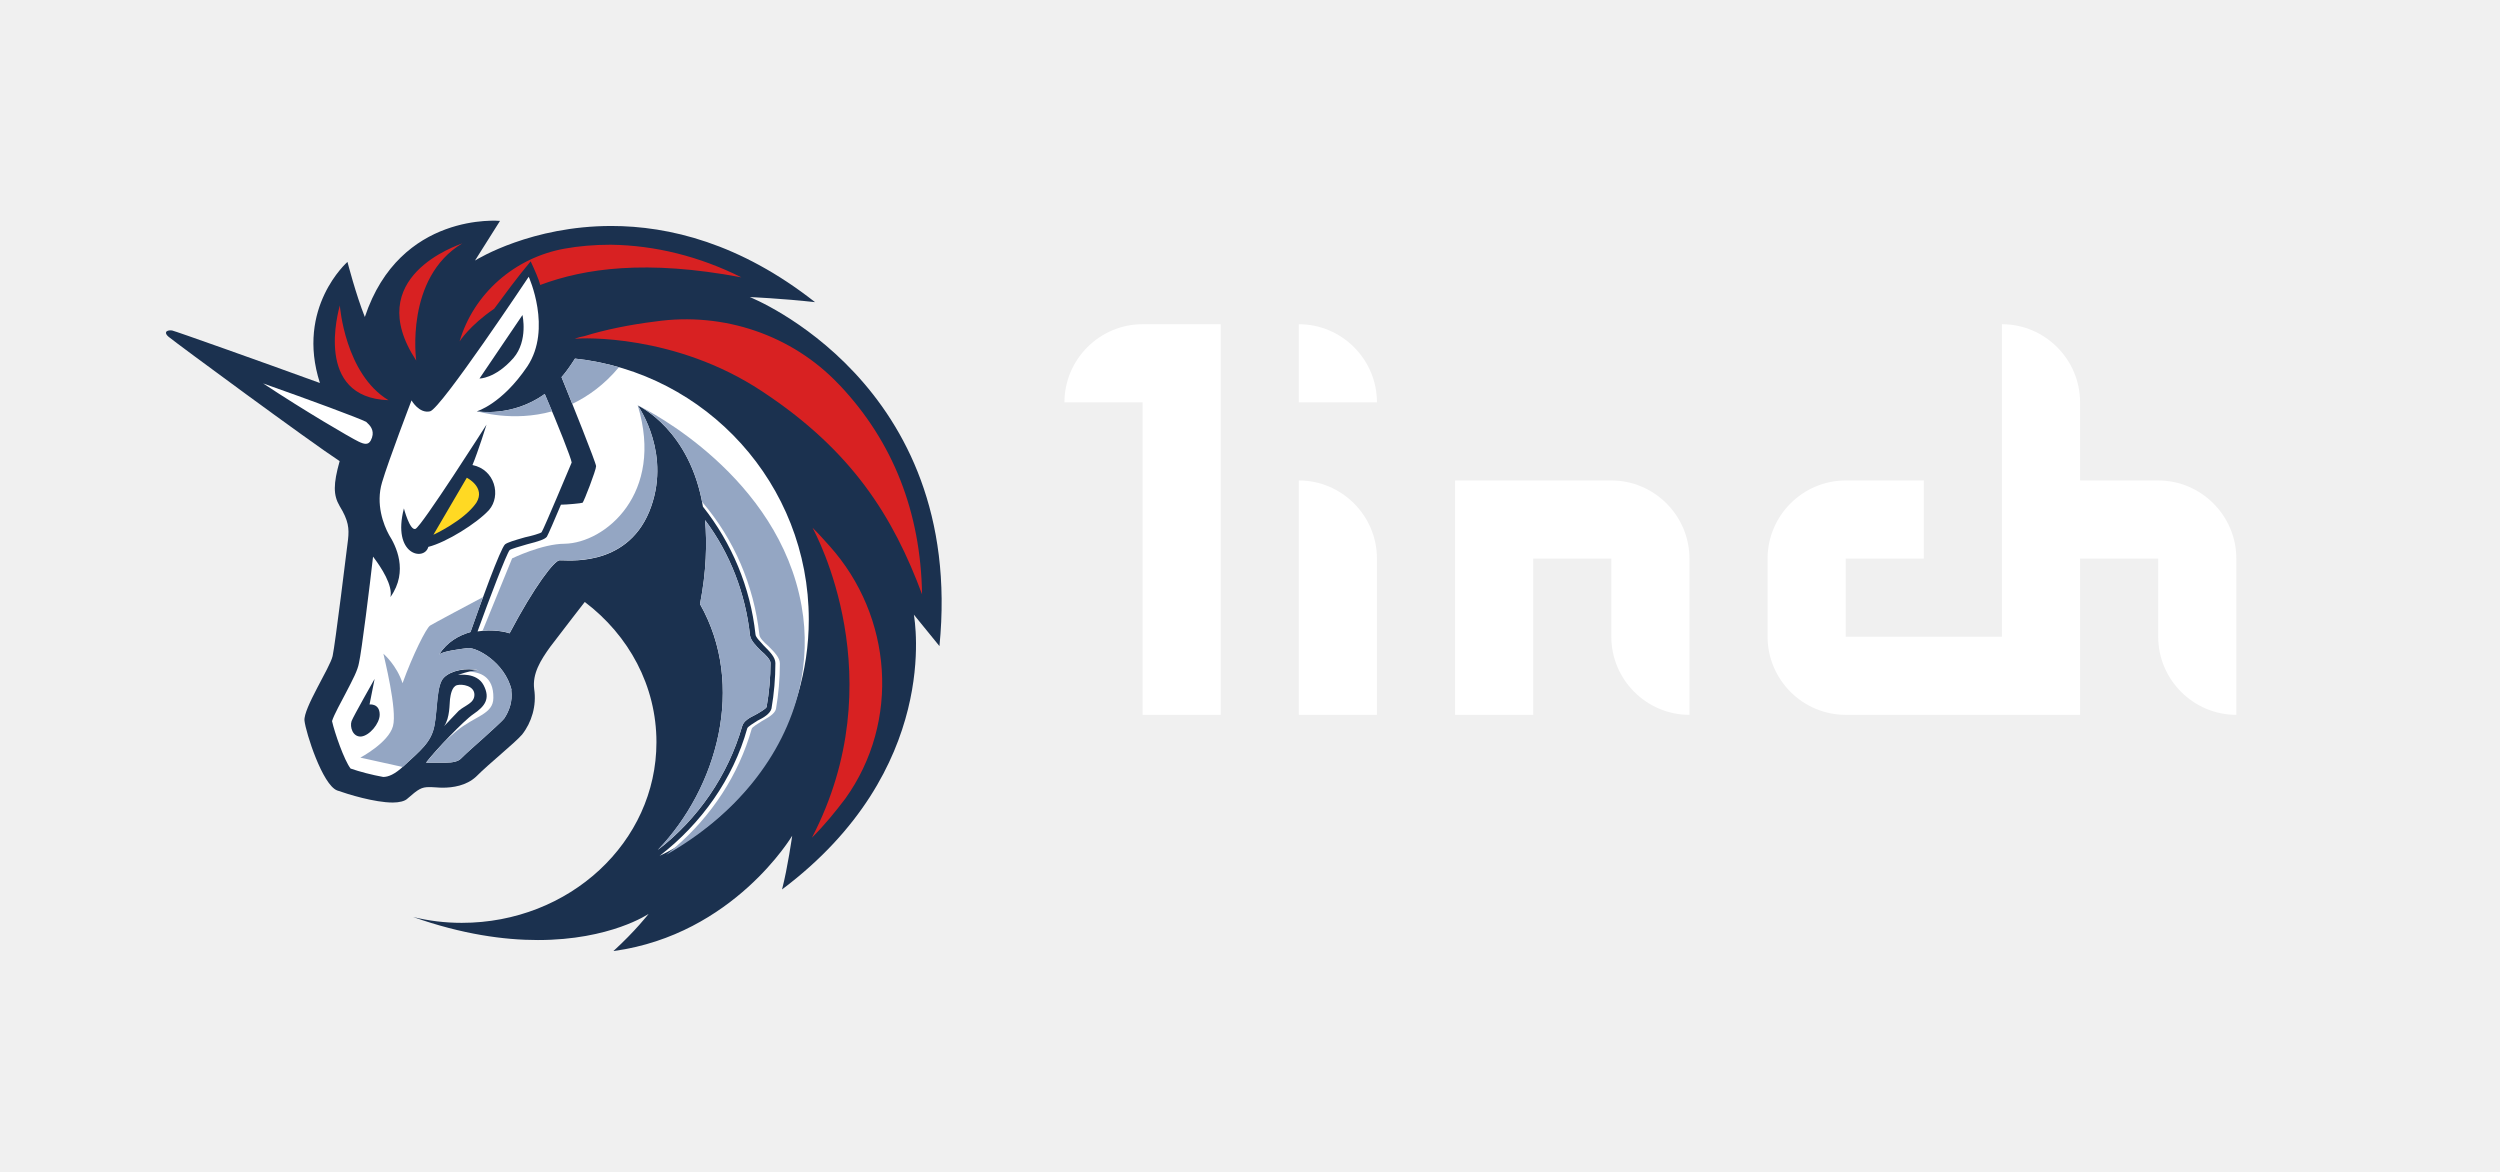
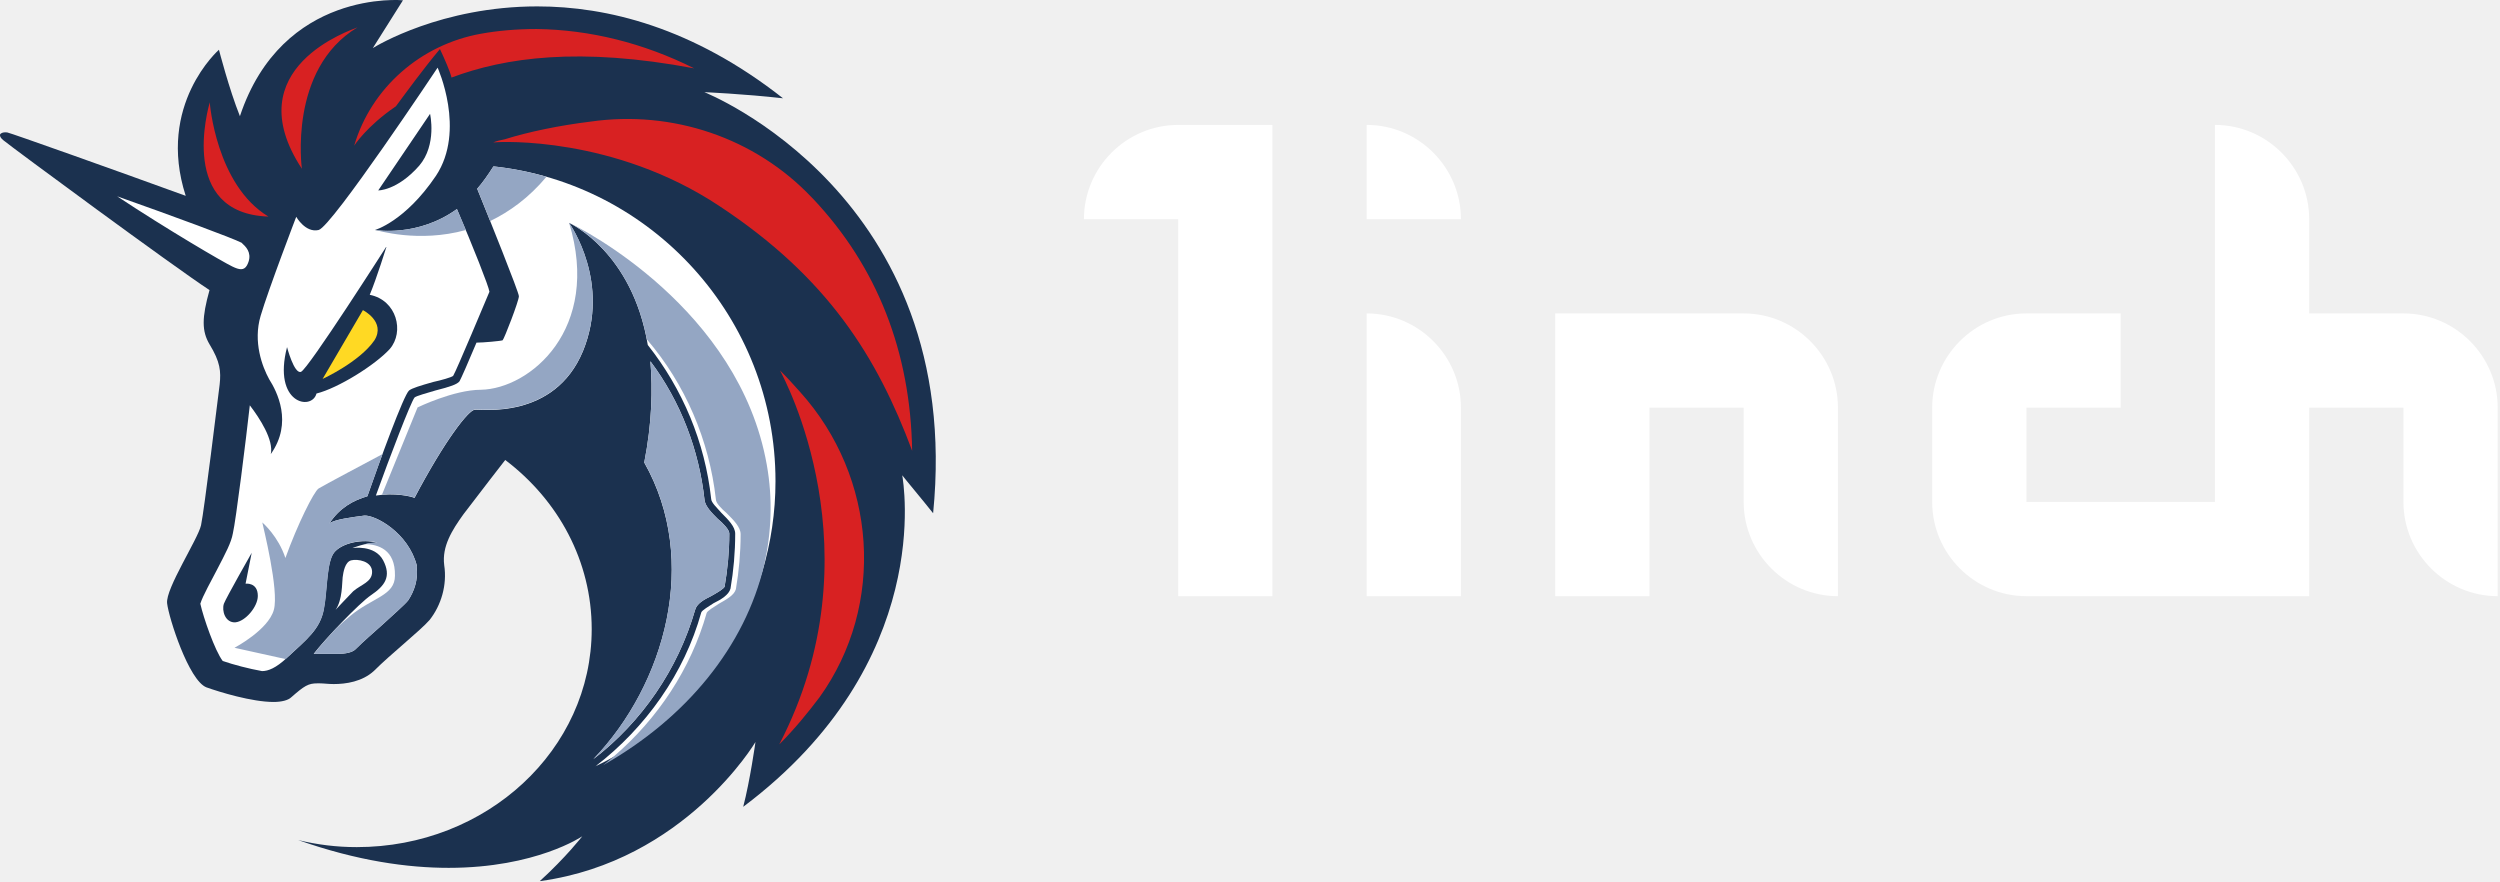
- <svg xmlns="http://www.w3.org/2000/svg" version="1.1" id="Слой_1" x="0" y="0" viewBox="0 0 1280 600" xml:space="preserve">
-   <style>.st0{fill:#fff}.st2{fill:#94a6c3}</style>
-   <path class="st0" d="M545 206h40v160h40V166h-40c-22 0-40 18-40 40m120 40v120h40v-80c0-22-18-40-40-40m160 0h-80v120h40v-80h40v40c0 22 18 40 40 40v-80c0-22-18-40-40-40m280 0h-40v-40c0-22-18-40-40-40v160h-80v-40h40v-40h-40c-22 0-40 18-40 40v40c0 22 18 40 40 40h120v-80h40v40c0 22 18 40 40 40v-80c0-22-18-40-40-40m-440-80v40h40c0-22-18-40-40-40" />
-   <path d="M383.9 152.1s16.4.7 33.4 2.6c-38.4-30.2-74.8-39-104.3-39-40.7 0-68.2 16.7-69.8 17.7l12.8-20.3s-51.2-4.9-69.2 49.2c-4.6-11.5-8.9-28.2-8.9-28.2s-26.6 23.3-14.1 62c-30.5-11.1-74.1-26.6-75.7-26.9-2.3-.3-3 .7-3 .7s-.7 1 1.3 2.6c3.6 3 72.5 53.8 87.5 63.6-3.3 11.8-3.3 17.4 0 23 4.6 7.5 4.9 11.5 4.3 17.1-.7 5.6-6.6 53.8-7.9 59.7s-15.1 26.9-14.4 33.1 9.2 32.8 16.7 35.7c5.6 2 19.3 6.2 28.5 6.2 3.3 0 6.2-.7 7.5-2 5.6-4.9 7.2-5.9 11.1-5.9h1c1.6 0 3.6.3 5.9.3 5.2 0 12.1-1 17.1-5.6 7.2-7.2 19.7-17.1 23.6-21.6 4.9-6.2 7.5-14.8 6.2-23.3-1-7.9 3.3-14.8 8.2-21.6 6.2-8.2 17.7-23 17.7-23 22.6 17.1 36.7 43 36.7 71.8 0 51.2-44.6 92.5-99.7 92.5-8.5 0-16.7-1-24.9-3 25.2 8.9 46.6 11.8 63.9 11.8 37.1 0 56.7-13.4 56.7-13.4s-6.9 8.9-18 19h.3c61.3-8.5 91.2-59 91.2-59s-2.3 16.4-5.2 27.5c81.6-61.3 67.9-138 67.5-140.7.7 1 8.9 10.8 13.1 16.1 13.4-135.1-97.1-178.7-97.1-178.7" style="fill:#1b314f" />
-   <path class="st0" d="M380 371.8c.7-2.6 3.6-4.3 6.9-5.9 2.3-1.3 5.2-3 5.6-3.9 1.3-7.5 2-15.1 2-22.6 0-1.6-2.6-4.3-4.9-6.2-2.6-2.6-5.2-5.2-5.6-7.9-2.3-21.3-10.2-42-23-59 1 11.8.7 26.2-2.6 43 23.6 41.6 8.9 94.1-21.6 125.9 20.5-15.8 35.9-38.1 43.2-63.4m-118.1-18.7c-3.6-14.1-17.7-21.6-22.3-21.3-5.2.7-12.5 1.6-14.8 3.3 4.3-6.6 10.2-9.8 16.1-11.5 4.9-14.1 15.4-43 17.7-44.9 1.3-1 4.6-2 10.2-3.6 3.3-.7 7.9-2 8.5-2.6 1.3-2 14.4-33.4 15.4-35.7-.3-2.3-6.9-19-13.8-35.1-16.7 12.1-34.8 8.9-34.8 8.9s12.8-3.6 25.9-23c12.8-19.3.7-45.9.7-45.9s-44.9 67.5-50.5 68.9c-5.6 1.3-9.5-5.6-9.5-5.6s-11.8 30.8-15.1 42c-3.3 11.1.7 21.6 3.6 26.9 3.3 5.2 10.2 18.4.7 31.8 1.3-5.9-4.6-15.1-8.9-20.7-1.6 14.4-5.9 48.9-7.2 54.4-.7 3.9-3 8.2-6.9 15.7-2 3.9-5.9 10.8-6.9 14.1 1.3 5.9 6.2 20 9.5 24.3 4.6 1.6 11.1 3.3 16.7 4.3 2.6 0 5.9-1.3 10.5-5.6 8.5-7.9 14.1-12.1 15.7-20.7 1.6-8.2 1-21 4.9-24.6 3.6-3.6 11.5-5.2 17.7-3.6-4.9 0-10.5 2.3-10.5 2.3s9.5-1.6 13.1 5.2c3.6 6.9.7 10.8-5.2 14.8-4.9 3.3-19.3 18.4-24.3 24.9h9.9c3.9 0 6.6-.7 7.9-2 3.3-3.3 7.5-6.9 11.5-10.5 3.9-3.6 9.5-8.5 10.8-10.2 2.6-3.9 4.3-8.9 3.6-14.1v-.6zm-16.4-159.3 22-32.5s3 13.1-4.6 22c-9.5 10.8-17.7 10.5-17.4 10.5m-60.6 183.3c-4.3.3-5.9-4.9-4.9-7.9 1-2.6 11.8-21.6 11.8-21.6l-2.6 13.1s5.2-.7 5.2 5.2c0 4.6-5.3 10.8-9.5 11.2m34.4-97.1c-2 7.5-18.7 4.3-12.5-19.7 0 0 3 11.5 5.9 10.5 3-1 36.4-53.4 36.4-53.4s-4.3 13.8-7.2 20.7c11.5 2.3 14.8 15.7 8.5 23-6.2 6.8-21.9 16.6-31.1 18.9" />
-   <path class="st0" d="M294.4 183.6c-2.3 3.6-4.6 6.9-6.9 9.5 4.9 12.1 17.7 43.9 17.7 45.6 0 2-6.2 18-6.9 18.7-.7.3-8.2 1-11.1 1-3.3 7.9-6.6 15.4-7.2 16.4-1 1.3-3.9 2.3-10.2 3.9-3.3 1-8.2 2.3-8.9 3-1.6 2-10.5 25.2-16.4 41.6 7.9-1.3 14.8.3 16.4 1 12.8-24.3 23-37.4 25.6-37.4 2.6-.3 33.8 4.3 45.9-24.9 11.8-28.9-5.2-53.4-5.9-54.4.7.3 26.9 12.5 33.4 51.8 14.8 18.7 24.3 41.3 26.9 65.3 0 1.6 2.6 3.9 4.3 5.9 3 3 5.9 5.9 5.9 8.9 0 7.9-.7 15.7-2 23.3-.7 2.6-3.9 4.6-7.2 6.2-2 1.3-4.9 3-5.2 3.9-7.2 25.9-23.6 48.9-44.9 65.3 45.2-21.6 76.4-67.9 76.4-121 0-69.3-52.5-126.4-119.7-133.6m-51.5 172.1c0-4.6-6.2-5.6-8.9-4.9-2.6.7-3.3 4.9-3.6 7.2s0 9.5-3 13.8c.7-.7 5.2-5.6 7.5-7.9 3.4-2.9 8-3.9 8-8.2m-53.1-130.1c2.3-4.3.3-7.2-1.6-8.9l-.7-.7c-3.9-2-28.5-11.1-52.8-19.7 21.3 14.1 44.9 27.9 48.9 29.8 2.9 1.4 4.9 1.8 6.2-.5" />
-   <path class="st2" d="M282.7 210.6c-1.2-2.9-2.5-5.9-3.8-8.9-16.3 11.8-33.8 9-34.7 8.9.9.1 18.3 5.6 38.5 0m34.2-22.6c-7.3-2.1-14.8-3.6-22.5-4.4-2.3 3.6-4.6 6.9-6.9 9.5 1.4 3.4 3.4 8.3 5.5 13.7 8.1-3.9 16.4-9.8 23.9-18.8m-55 165.1c-3.6-14.1-17.7-21.6-22.3-21.3-5.2.7-12.5 1.6-14.8 3.3 4.3-6.6 10.2-9.8 16.1-11.5 1.7-4.8 4-11.3 6.4-17.9-5.6 3-25.4 13.5-27.1 14.6-2 1.3-8.9 15.1-14.1 29.5-3-9.2-9.5-14.8-9.8-15.1.3 1.6 7.2 28.9 4.9 37.1-2.3 8.5-16.7 16.1-16.7 16.1l21.7 4.8.6-.6c8.5-7.9 14.1-12.1 15.7-20.7 1.6-8.2 1-21 4.9-24.6 3.6-3.6 11.5-5.2 17.7-3.6-1.8 0-3.6.3-5.3.7 5.6.1 13 2.2 12.8 13.4 0 8.5-9.5 9.2-19 17.1-1.9 1.6-4 3.4-6.1 5.4-3.8 4.1-7.3 8.1-9.3 10.7h9.8c3.9 0 6.6-.7 7.9-2 3.3-3.3 7.5-6.9 11.5-10.5 3.9-3.6 9.5-8.5 10.8-10.2 2.6-3.9 4.3-8.9 3.6-14.1v-.6z" />
-   <path class="st2" d="M289.1 278.4c-11.5 0-26.9 7.5-26.9 7.5l-15.1 37c6.7-.6 12.3.7 13.8 1.3 12.8-24.3 23-37.4 25.6-37.4 2.6-.3 33.8 4.3 45.9-24.9 11.8-28.9-5.2-53.4-5.9-54.4 13.8 45.3-16.7 70.5-37.4 70.9m90.9 93.4c.7-2.6 3.6-4.3 6.9-5.9 2.3-1.3 5.2-3 5.6-3.9 1.3-7.5 2-15.1 2-22.6 0-1.6-2.6-4.3-4.9-6.2-2.6-2.6-5.2-5.3-5.6-7.9-2.3-21.3-10.2-42-23-59 1 11.8.7 26.2-2.6 42.9 23.6 41.6 8.9 94.1-21.6 125.9 20.5-15.7 35.9-38 43.2-63.3" />
-   <path class="st2" d="M410.4 310.2c-11.7-66.2-78.7-100.3-83.8-102.6 2.1 1 25.9 13.1 32.9 49.4 16.3 19 26.5 42.8 29.3 67.9 0 1.6 2.3 3.9 4.6 5.9 3 3 5.9 5.9 5.9 8.9 0 7.9-.7 15.7-2 23.3-.7 2.6-3.9 4.3-7.2 6.2-2 1.3-4.9 3-5.2 3.9-6.7 23.7-20.7 44.8-39.3 60.8-1.5 1.3-3 2.5-4.6 3.8 35.3-20 60.2-50.4 68.3-85 3.1-13.7 3.7-28 1.1-42.5" />
-   <path d="m221.9 273.8 17.1-29.2s9.8 4.9 4.9 12.8c-6.3 9.2-22 16.4-22 16.4" style="fill:#ffd923" />
-   <path d="M416 270.2c1.6 3 42 77.4-.3 158.7 6.6-6.6 12.1-13.4 17.1-20 28.2-39.3 24.3-93.4-8.2-129.5-2.7-3-5.6-6.3-8.6-9.2m56.1 34.1c-.7-42-14.8-78-42-106.9l-.7-.7c-23.9-25.2-59-37.1-93.8-32.1-13.1 1.6-26.2 4.3-36.4 7.5-1.6.3-3.3.7-4.9 1.3h.7c2.6-.3 50.5-2.6 95.1 26.9 46.3 30.5 67.2 64.3 82 104M379.6 142c-21.6-10.8-44.3-16.4-66.9-16.7-8.5 0-16.4.7-23.6 2-25.6 4.6-46.6 23-53.8 47.5 0 0 5.2-8.2 17.7-16.7 4.6-6.2 11.8-16.1 18.7-24.3 2 4.3 4.3 9.5 4.9 12.1 22.7-8.5 54.2-13.1 103-3.9M174 156.4c-.7 2.6-13.4 47.2 24.9 48.5-22.2-13.4-24.9-48.2-24.9-48.5m62.7-31.8c-2.3 1-51.8 17.1-23.6 60 0 0-5.9-42.3 23.6-60" style="fill:#d82122" />
+ <svg xmlns="http://www.w3.org/2000/svg" viewBox="0 0 1061 374" fill="none">
+   <path d="M460.019 93.015h40v160h40v-200h-40c-22 0-40 18-40 40m120 40v120h40v-80c0-22-18-40-40-40m160 0h-80v120h40v-80h40v40c0 22 18 40 40 40v-80c0-22-18-40-40-40m280.001 0h-40.001v-40c0-22-18-40-40-40v160h-80v-40h40v-40h-40c-22 0-40 18-40 40v40c0 22 18 40 40 40h120v-80h40.001v40c0 22 18 40 40 40v-80c0-22-18-40-40-40m-440.001-80v40h40c0-22-18-40-40-40" fill="#fff" />
+   <path d="M298.919 39.115s16.4.7 33.4 2.6c-38.4-30.2-74.8-39-104.3-39-40.7 0-68.2 16.7-69.8 17.7l12.8-20.3s-51.2-4.9-69.2 49.2c-4.6-11.5-8.9-28.2-8.9-28.2s-26.6 23.3-14.1 62c-30.5-11.1-74.1-26.6-75.7-26.9-2.3-.3-3 .7-3 .7s-.7 1 1.3 2.6c3.6 3 72.5 53.8 87.5 63.6-3.3 11.8-3.3 17.4 0 23 4.6 7.5 4.9 11.5 4.3 17.1-.7 5.6-6.6 53.8-7.9 59.7s-15.1 26.9-14.4 33.1 9.2 32.8 16.7 35.7c5.6 2 19.3 6.2 28.5 6.2 3.3 0 6.2-.7 7.5-2 5.6-4.9 7.2-5.9 11.1-5.9h1c1.6 0 3.6.3 5.9.3 5.2 0 12.1-1 17.1-5.6 7.2-7.2 19.7-17.1 23.6-21.6 4.9-6.2 7.5-14.8 6.2-23.3-1-7.9 3.3-14.8 8.2-21.6 6.2-8.2 17.7-23 17.7-23 22.6 17.1 36.7 43 36.7 71.8 0 51.2-44.6 92.5-99.7 92.5-8.5 0-16.7-1-24.9-3 25.2 8.9 46.6 11.8 63.9 11.8 37.1 0 56.7-13.4 56.7-13.4s-6.9 8.9-18 19h.3c61.3-8.5 91.2-59 91.2-59s-2.3 16.4-5.2 27.5c81.6-61.3 67.9-138 67.5-140.7.7 1 8.9 10.8 13.1 16.1 13.4-135.1-97.1-178.7-97.1-178.7" fill="#1B314F" />
+   <path d="M295.019 258.815c.7-2.6 3.6-4.3 6.9-5.9 2.3-1.3 5.2-3 5.6-3.9 1.3-7.5 2-15.1 2-22.6 0-1.6-2.6-4.3-4.9-6.2-2.6-2.6-5.2-5.2-5.6-7.9-2.3-21.3-10.2-42-23-59 1 11.8.7 26.2-2.6 43 23.6 41.6 8.9 94.1-21.6 125.9 20.5-15.8 35.9-38.1 43.2-63.4m-118.1-18.7c-3.6-14.1-17.7-21.6-22.3-21.3-5.2.7-12.5 1.6-14.8 3.3 4.3-6.6 10.2-9.8 16.1-11.5 4.9-14.1 15.4-43 17.7-44.9 1.3-1 4.6-2 10.2-3.6 3.3-.7 7.9-2 8.5-2.6 1.3-2 14.4-33.4 15.4-35.7-.3-2.3-6.9-19-13.8-35.1-16.7 12.1-34.8 8.9-34.8 8.9s12.8-3.6 25.9-23c12.8-19.3.7-45.9.7-45.9s-44.9 67.5-50.5 68.9c-5.6 1.3-9.5-5.6-9.5-5.6s-11.8 30.8-15.1 42c-3.3 11.1.7 21.6 3.6 26.9 3.3 5.2 10.2 18.4.7 31.8 1.3-5.9-4.6-15.1-8.9-20.7-1.6 14.4-5.9 48.9-7.2 54.4-.7 3.9-3 8.2-6.9 15.7-2 3.9-5.9 10.8-6.9 14.1 1.3 5.9 6.2 20 9.5 24.3 4.6 1.6 11.1 3.3 16.7 4.3 2.6 0 5.9-1.3 10.5-5.6 8.5-7.9 14.1-12.1 15.7-20.7 1.6-8.2 1-21 4.9-24.6 3.6-3.6 11.5-5.2 17.7-3.6-4.9 0-10.5 2.3-10.5 2.3s9.5-1.6 13.1 5.2c3.6 6.9.7 10.8-5.2 14.8-4.9 3.3-19.3 18.4-24.3 24.9h9.9c3.9 0 6.6-.7 7.9-2 3.3-3.3 7.5-6.9 11.5-10.5 3.9-3.6 9.5-8.5 10.8-10.2 2.6-3.9 4.3-8.9 3.6-14.1v-.6zm-16.4-159.3 22-32.5s3 13.1-4.6 22c-9.5 10.8-17.7 10.5-17.4 10.5m-60.6 183.3c-4.3.3-5.9-4.9-4.9-7.9 1-2.6 11.8-21.6 11.8-21.6l-2.6 13.1s5.2-.7 5.2 5.2c0 4.6-5.3 10.8-9.5 11.2m34.4-97.1c-2 7.5-18.7 4.3-12.5-19.7 0 0 3 11.5 5.9 10.5 3-1 36.4-53.4 36.4-53.4s-4.3 13.8-7.2 20.7c11.5 2.3 14.8 15.7 8.5 23-6.2 6.8-21.9 16.6-31.1 18.9" fill="#fff" />
+   <path d="M209.419 70.615c-2.3 3.6-4.6 6.9-6.9 9.5 4.9 12.1 17.7 43.9 17.7 45.6 0 2-6.2 18-6.9 18.7-.7.3-8.2 1-11.1 1-3.3 7.9-6.6 15.4-7.2 16.4-1 1.3-3.9 2.3-10.2 3.9-3.3 1-8.2 2.3-8.9 3-1.6 2-10.5 25.2-16.4 41.6 7.9-1.3 14.8.3 16.4 1 12.8-24.3 23-37.4 25.6-37.4 2.6-.3 33.8 4.3 45.9-24.9 11.8-28.9-5.2-53.4-5.9-54.4.7.3 26.9 12.5 33.4 51.8 14.8 18.7 24.3 41.3 26.9 65.3 0 1.6 2.6 3.9 4.3 5.9 3 3 5.9 5.9 5.9 8.9 0 7.9-.7 15.7-2 23.3-.7 2.6-3.9 4.6-7.2 6.2-2 1.3-4.9 3-5.2 3.9-7.2 25.9-23.6 48.9-44.9 65.3 45.2-21.6 76.4-67.9 76.4-121 0-69.3-52.5-126.4-119.7-133.6m-51.5 172.1c0-4.6-6.2-5.6-8.9-4.9-2.6.7-3.3 4.9-3.6 7.2s0 9.5-3 13.8c.7-.7 5.2-5.6 7.5-7.9 3.4-2.9 8-3.9 8-8.2m-53.1-130.1c2.3-4.3.3-7.2-1.6-8.9l-.7-.7c-3.9-2-28.5-11.1-52.8-19.7 21.3 14.1 44.9 27.9 48.9 29.8 2.9 1.4 4.9 1.8 6.2-.5" fill="#fff" />
+   <path d="M197.719 97.615c-1.2-2.9-2.5-5.9-3.8-8.9-16.3 11.8-33.8 9-34.7 8.9.9.1 18.3 5.6 38.5 0m34.2-22.6c-7.3-2.1-14.8-3.6-22.5-4.4-2.3 3.6-4.6 6.9-6.9 9.5 1.4 3.4 3.4 8.3 5.5 13.7 8.1-3.9 16.4-9.8 23.9-18.8m-55 165.1c-3.6-14.1-17.7-21.6-22.3-21.3-5.2.7-12.5 1.6-14.8 3.3 4.3-6.6 10.2-9.8 16.1-11.5 1.7-4.8 4-11.3 6.4-17.9-5.6 3-25.4 13.5-27.1 14.6-2 1.3-8.9 15.1-14.1 29.5-3-9.2-9.5-14.8-9.8-15.1.3 1.6 7.2 28.9 4.9 37.1-2.3 8.5-16.7 16.1-16.7 16.1l21.7 4.8.6-.6c8.5-7.9 14.1-12.1 15.7-20.7 1.6-8.2 1-21 4.9-24.6 3.6-3.6 11.5-5.2 17.7-3.6-1.8 0-3.6.3-5.3.7 5.6.1 13 2.2 12.8 13.4 0 8.5-9.5 9.2-19 17.1-1.9 1.6-4 3.4-6.1 5.4-3.8 4.1-7.3 8.1-9.3 10.7h9.8c3.9 0 6.6-.7 7.9-2 3.3-3.3 7.5-6.9 11.5-10.5 3.9-3.6 9.5-8.5 10.8-10.2 2.6-3.9 4.3-8.9 3.6-14.1v-.6z" fill="#94A6C3" />
+   <path d="M204.119 165.415c-11.5 0-26.9 7.5-26.9 7.5l-15.1 37c6.7-.6 12.3.7 13.8 1.3 12.8-24.3 23-37.4 25.6-37.4 2.6-.3 33.8 4.3 45.9-24.9 11.8-28.9-5.2-53.4-5.9-54.4 13.8 45.3-16.7 70.5-37.4 70.9m90.9 93.4c.7-2.6 3.6-4.3 6.9-5.9 2.3-1.3 5.2-3 5.6-3.9 1.3-7.5 2-15.1 2-22.6 0-1.6-2.6-4.3-4.9-6.2-2.6-2.6-5.2-5.3-5.6-7.9-2.3-21.3-10.2-42-23-59 1 11.8.7 26.2-2.6 42.9 23.6 41.6 8.9 94.1-21.6 125.9 20.5-15.7 35.9-38 43.2-63.3" fill="#94A6C3" />
+   <path d="M325.419 197.215c-11.7-66.2-78.7-100.3-83.8-102.6 2.1 1 25.9 13.1 32.9 49.4 16.3 19 26.5 42.8 29.3 67.9 0 1.6 2.3 3.9 4.6 5.9 3 3 5.9 5.9 5.9 8.9 0 7.9-.7 15.7-2 23.3-.7 2.6-3.9 4.3-7.2 6.2-2 1.3-4.9 3-5.2 3.9-6.7 23.7-20.7 44.8-39.3 60.8-1.5 1.3-3 2.5-4.6 3.8 35.3-20 60.2-50.4 68.3-85 3.1-13.7 3.7-28 1.1-42.5" fill="#94A6C3" />
+   <path d="m136.918 160.815 17.1-29.2s9.8 4.9 4.9 12.8c-6.3 9.2-22 16.4-22 16.4" fill="#FFD923" />
+   <path d="M331.018 157.215c1.6 3 42 77.4-.3 158.7 6.6-6.6 12.1-13.4 17.1-20 28.2-39.3 24.3-93.4-8.2-129.5-2.7-3-5.6-6.3-8.6-9.2m56.1 34.1c-.7-42-14.8-78-42-106.9l-.7-.7c-23.9-25.2-59-37.1-93.8-32.1-13.1 1.6-26.2 4.3-36.4 7.5-1.6.3-3.3.7-4.9 1.3h.7c2.6-.3 50.5-2.6 95.1 26.9 46.3 30.5 67.2 64.3 82 104m-92.5-162.3c-21.6-10.8-44.3-16.4-66.9-16.7-8.5 0-16.4.7-23.6 2-25.6 4.6-46.6 23-53.8 47.5 0 0 5.2-8.2 17.7-16.7 4.6-6.2 11.8-16.1 18.7-24.3 2 4.3 4.3 9.5 4.9 12.1 22.7-8.5 54.2-13.1 103-3.9m-205.6 14.4c-.7 2.6-13.4 47.2 24.9 48.5-22.2-13.4-24.9-48.2-24.9-48.5m62.7-31.8c-2.3 1-51.8 17.1-23.6 60 0 0-5.9-42.3 23.6-60" fill="#D82122" />
</svg>
